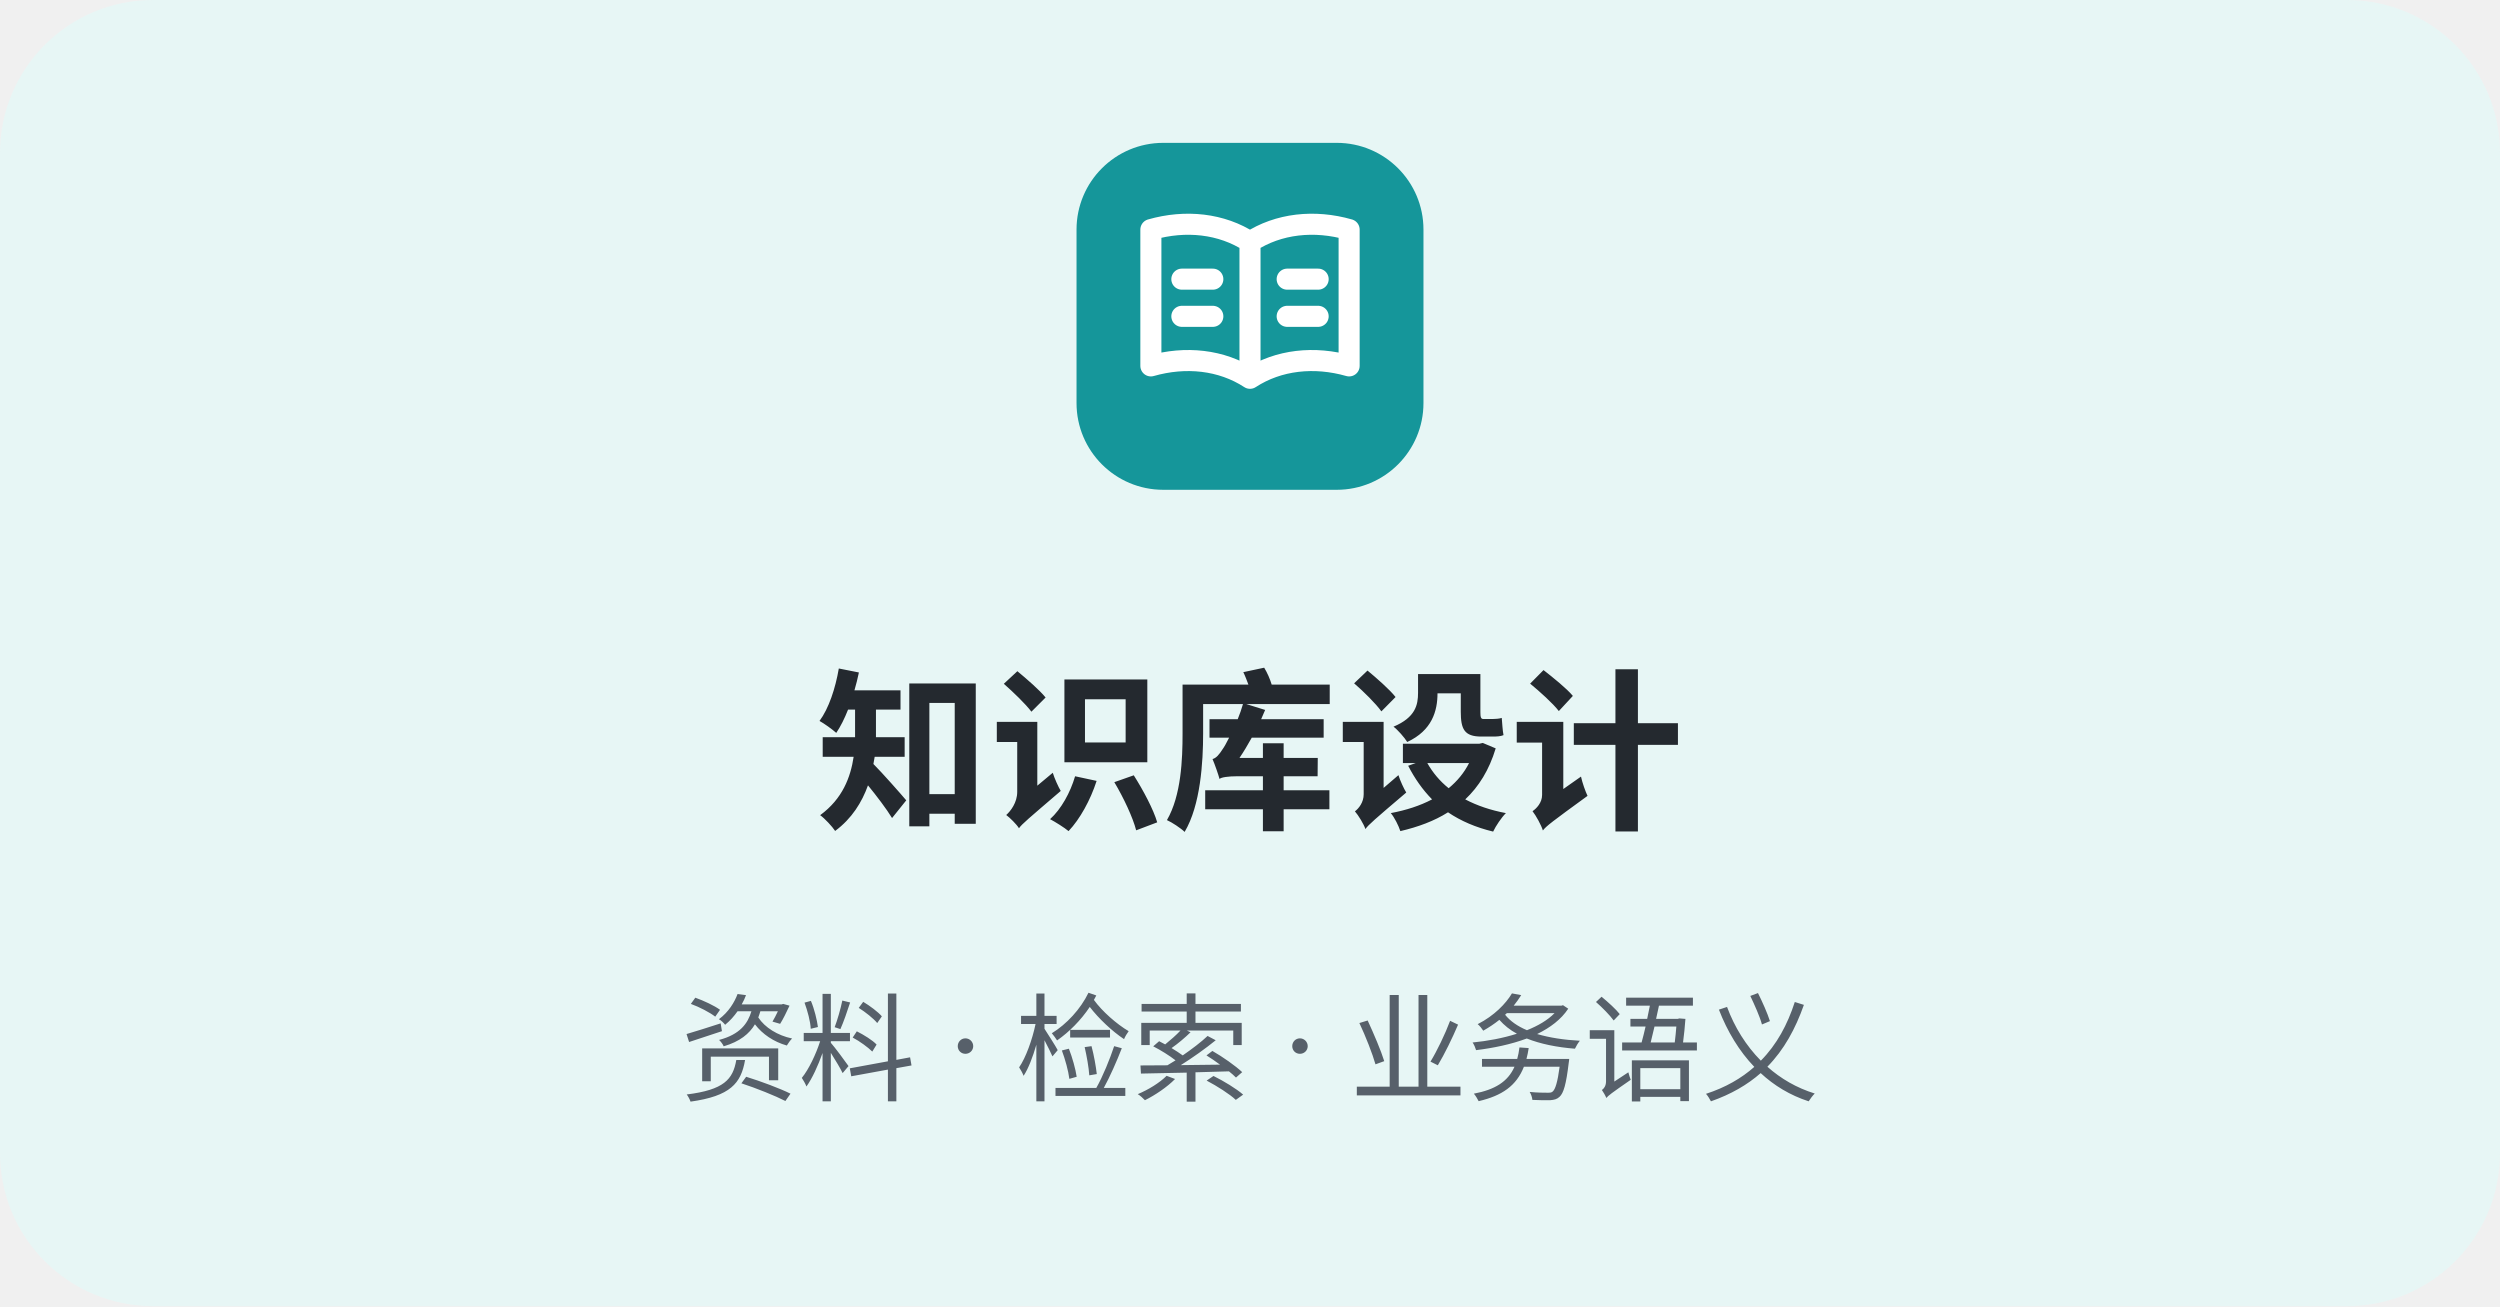
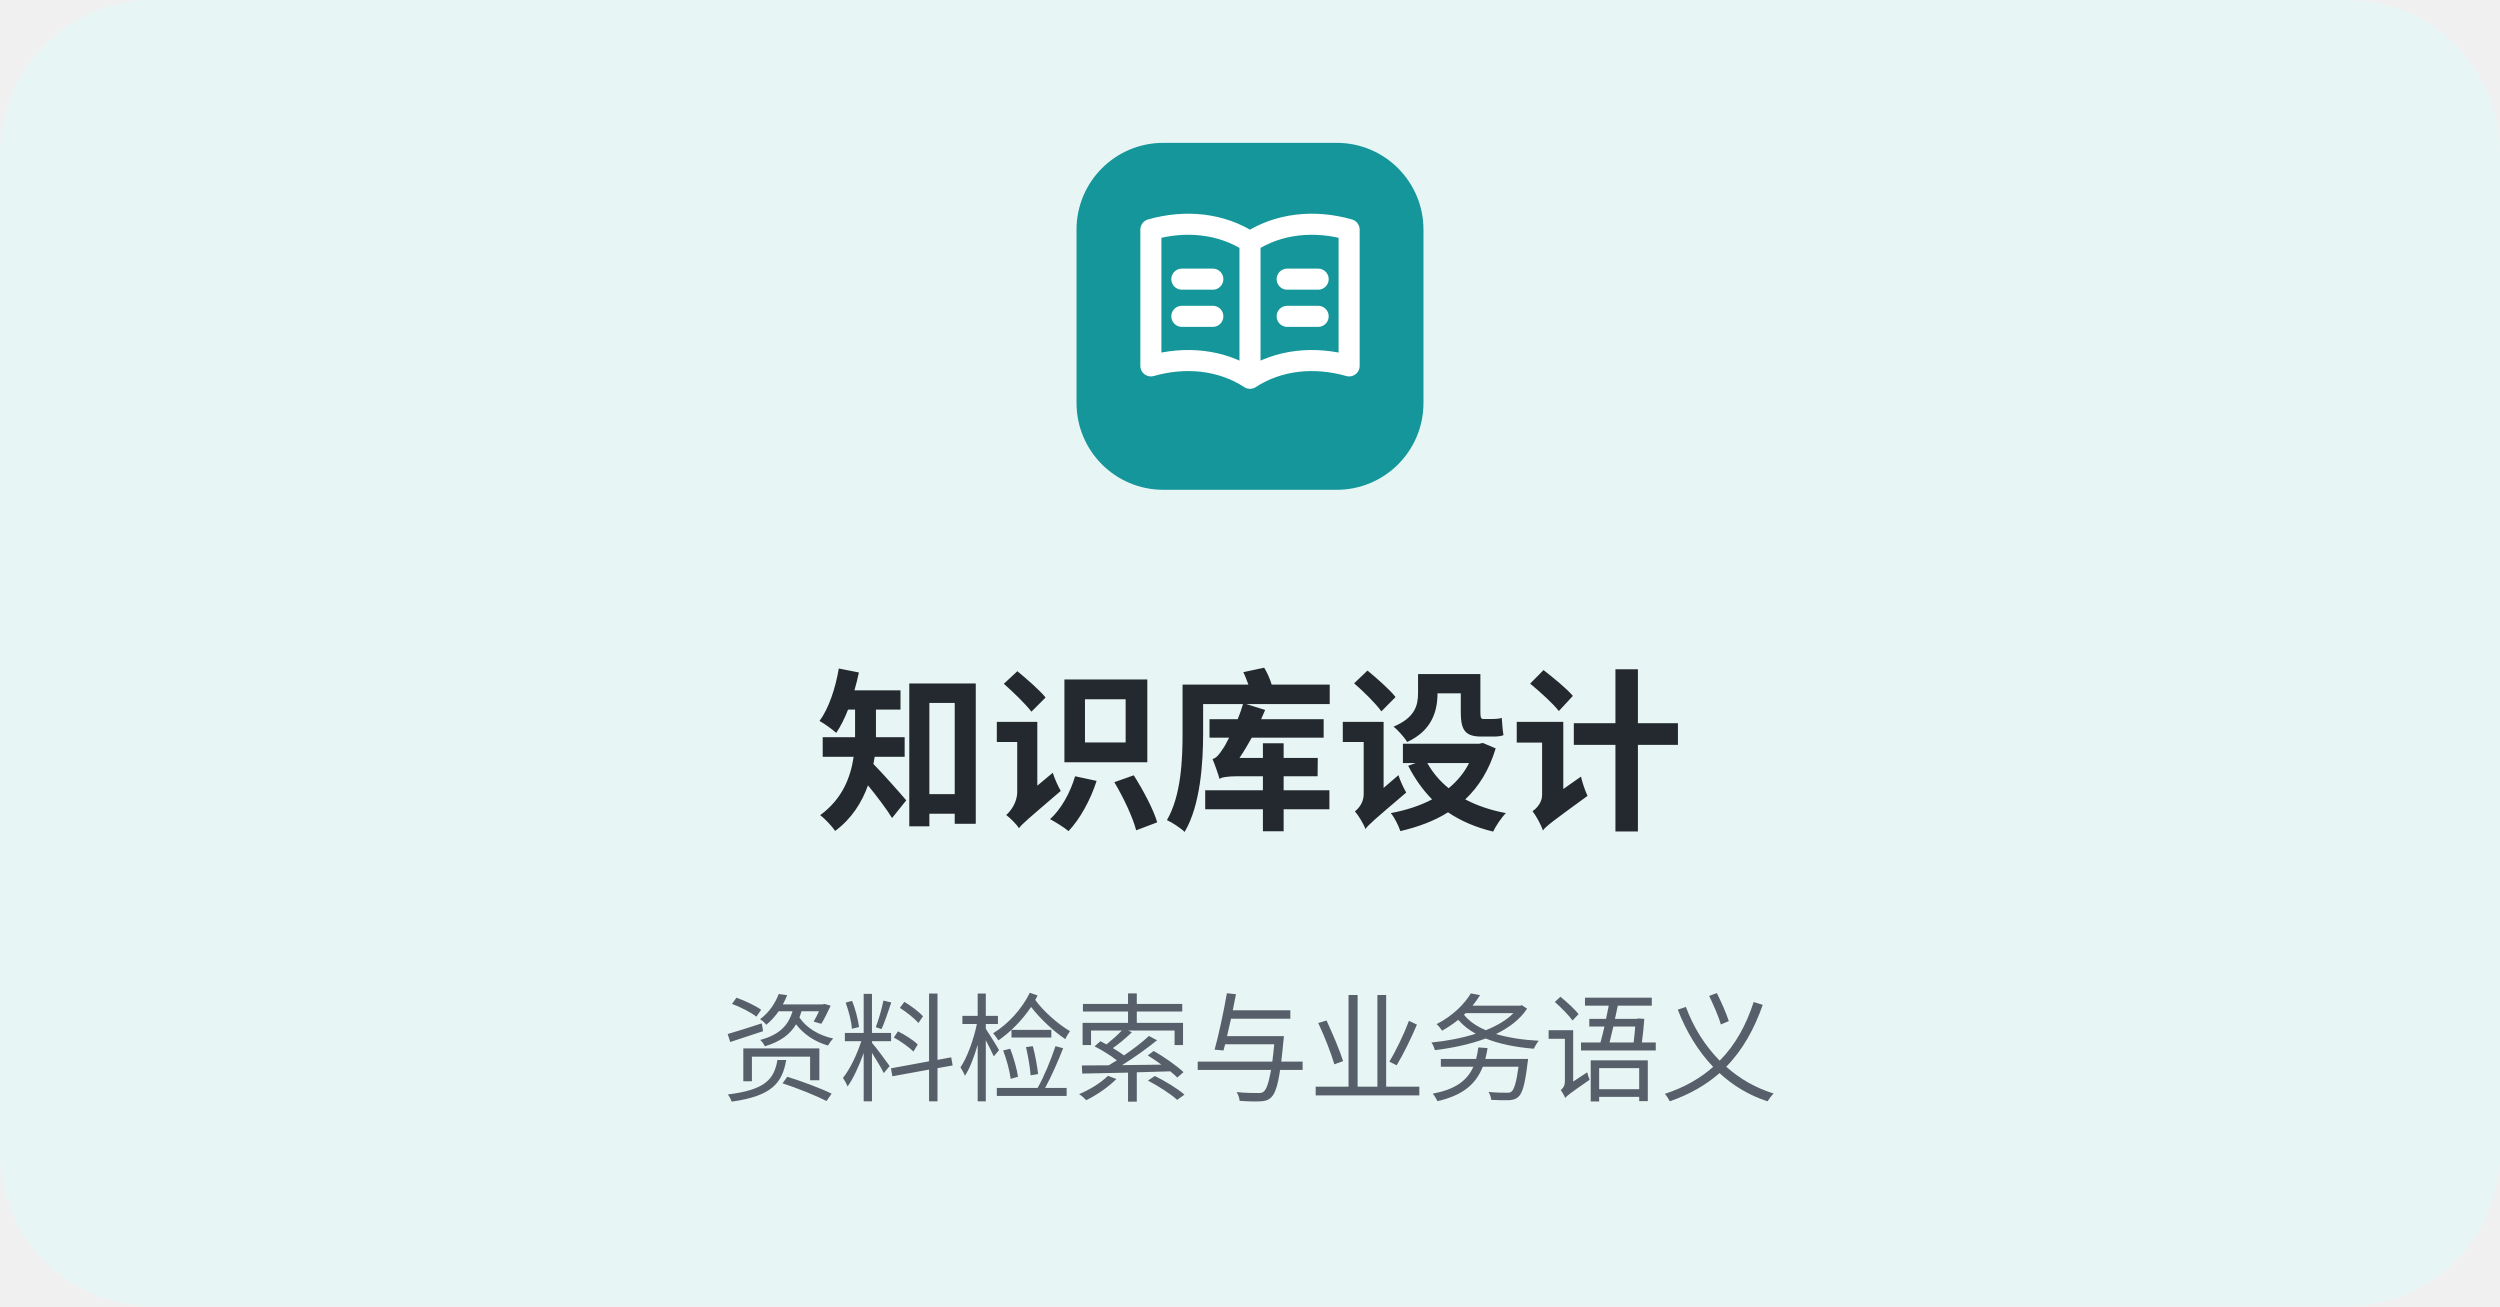
<svg xmlns="http://www.w3.org/2000/svg" width="245" height="128" viewBox="0 0 245 128" role="img" aria-labelledby="title desc">
  <rect width="245" height="128" rx="15" fill="#e7f6f5" />
  <g transform="translate(105.5 14) scale(1.214286)">
    <rect width="28" height="28" rx="7" fill="#15969a" />
    <g fill="none" stroke="#fff" stroke-width="1.7" stroke-linecap="round" stroke-linejoin="round">
      <path d="M14 8c-2.3-1.5-5.2-1.8-8-1v11c2.8-.8 5.7-.5 8 1 2.3-1.5 5.2-1.8 8-1V7c-2.8-.8-5.7-.5-8 1zM14 8v11" />
      <path d="M8.5 11h2.5M8.5 14h2.5M17 11h2.5M17 14h2.5" />
    </g>
  </g>
  <text x="122.5" y="74" text-anchor="middle" dominant-baseline="middle" fill="#24292f" font-family="-apple-system, BlinkMacSystemFont, 'Segoe UI', 'PingFang SC', 'Microsoft YaHei', sans-serif" font-size="17" font-weight="700">知识库设计</text>
-   <text x="122.5" y="103" text-anchor="middle" dominant-baseline="middle" fill="#57606a" font-family="-apple-system, BlinkMacSystemFont, 'Segoe UI', 'PingFang SC', 'Microsoft YaHei', sans-serif" font-size="11.5">资料 · 检索 · 业务语义</text>
+   <text x="122.5" y="103" text-anchor="middle" dominant-baseline="middle" fill="#57606a" font-family="-apple-system, BlinkMacSystemFont, 'Segoe UI', 'PingFang SC', 'Microsoft YaHei', sans-serif" font-size="11.5">资料检索与业务语义</text>
</svg>
